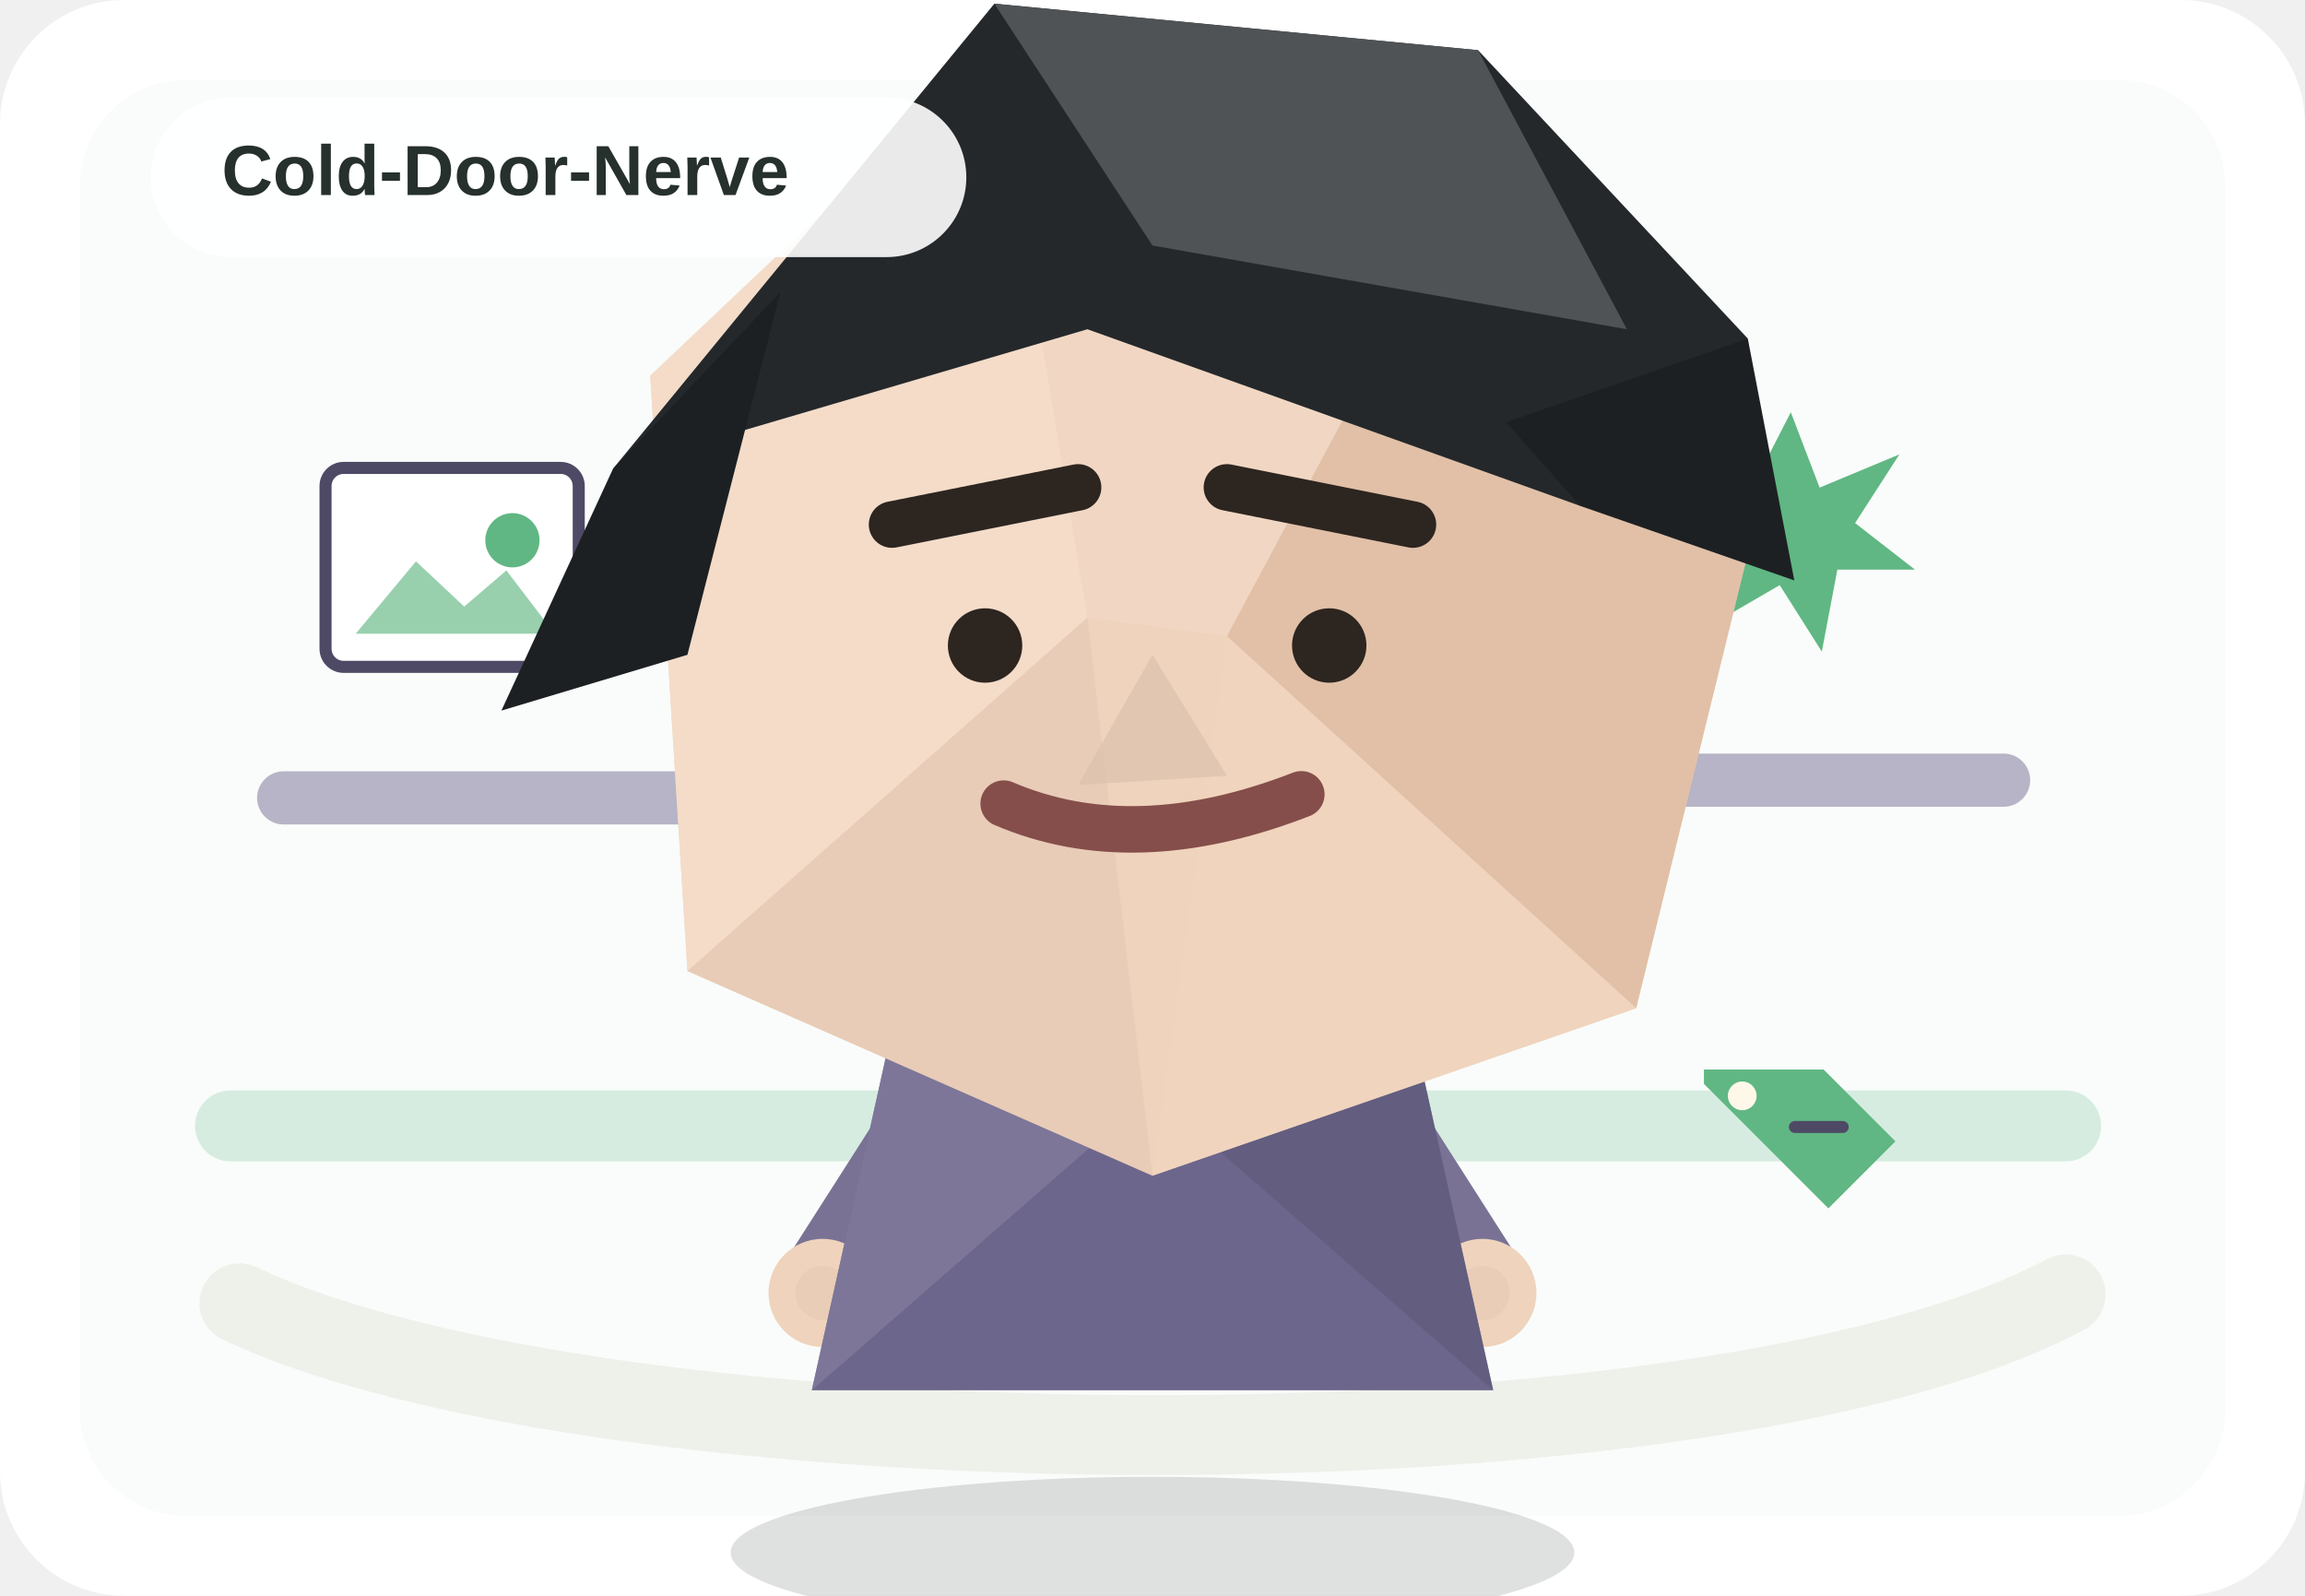
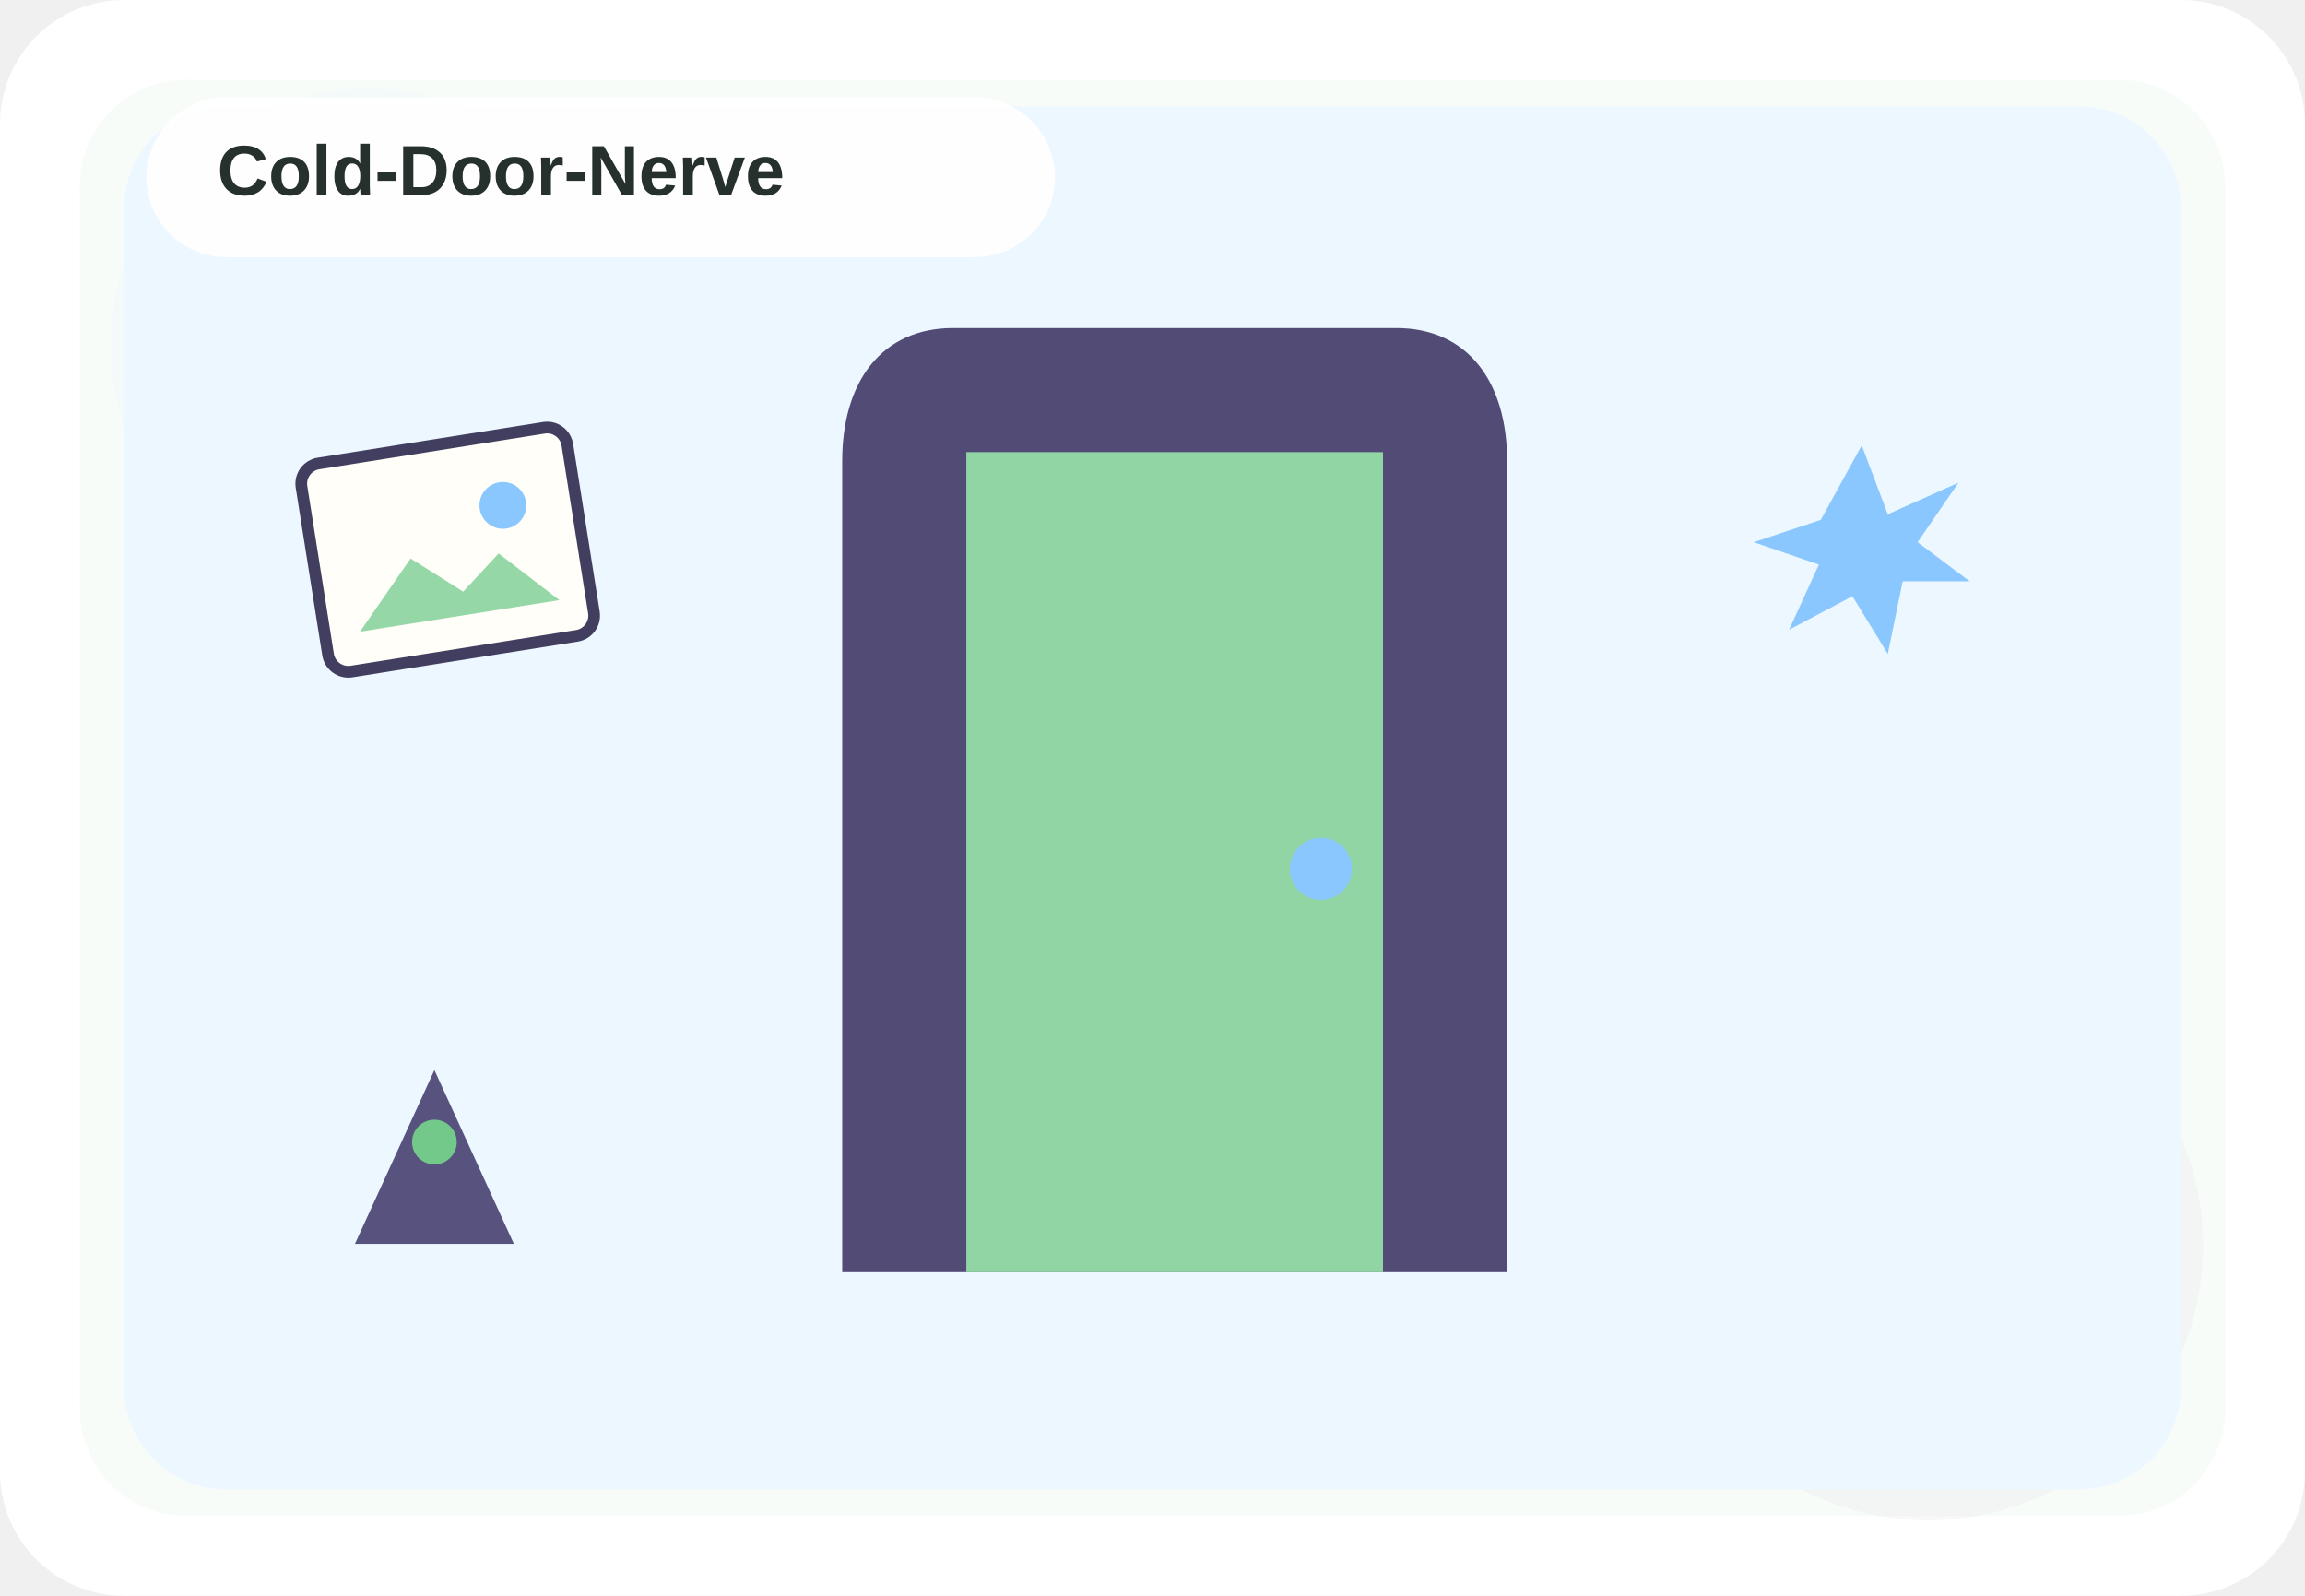
<svg xmlns="http://www.w3.org/2000/svg" width="1040" height="720" viewBox="0 0 520 360" role="img" aria-labelledby="title desc">
  <rect width="520" height="360" rx="28" fill="#ffffff" />
-   <rect x="18" y="18" width="484" height="324" rx="24" fill="#dff1e6" opacity=".2" />
-   <path d="M54 294 C136 333 386 335 466 292" fill="none" stroke="#e9eee6" stroke-width="18" stroke-linecap="round" opacity=".78" />
-   <rect x="44" y="246" width="430" height="16" rx="8" fill="#c7e6d4" opacity=".7" />
-   <rect x="58" y="174" width="150" height="12" rx="6" fill="#a09cb4" opacity=".75" />
-   <rect x="326" y="170" width="132" height="12" rx="6" fill="#a09cb4" opacity=".75" />
-   <g transform="translate(102 128) scale(0.68)">
-     <rect x="-42" y="-33" width="84" height="66" rx="6" fill="#fff" stroke="#4e4965" stroke-width="4" />
-     <circle cx="20" cy="-9" r="9" fill="#60b783" />
-     <path d="M-32 22 L-12 -2 L4 13 L18 1 L34 22 Z" fill="#98d0ae" />
-   </g>
-   <g transform="translate(404 120) scale(0.5)">
-     <polygon points="0,-54 13,-20 49,-35 29,-4 56,17 21,17 14,54 -5,24 -36,42 -22,8 -56,-4 -20,-15" fill="#60b783" />
-   </g>
-   <g transform="translate(406 251) scale(0.54)">
-     <path d="M-40 -18 H10 L40 12 L12 40 L-40 -12 Z" fill="#60b783" />
-     <circle cx="-24" cy="-7" r="6" fill="#fff8e8" />
-     <path d="M-2 6 H18" stroke="#4e4965" stroke-width="5" stroke-linecap="round" />
-   </g>
-   <g transform="translate(260 238) scale(1.22)">
-     <ellipse cx="0" cy="92" rx="78" ry="14" fill="#17201d" opacity=".14" />
-     <path d="M-38 8 L-49.5 26 L-61 44" fill="none" stroke="#797295" stroke-width="18" stroke-linecap="round" stroke-linejoin="round" />
-     <circle cx="-49.5" cy="26" r="4" fill="#60b783" opacity=".58" />
-     <circle cx="-61" cy="44" r="10" fill="#efd3bc" />
-     <circle cx="-61" cy="44" r="5" fill="#dcc2ad" opacity=".35" />
-     <path d="M38 8 L49.5 26 L61 44" fill="none" stroke="#797295" stroke-width="18" stroke-linecap="round" stroke-linejoin="round" />
-     <circle cx="49.5" cy="26" r="4" fill="#60b783" opacity=".58" />
-     <circle cx="61" cy="44" r="10" fill="#efd3bc" />
-     <circle cx="61" cy="44" r="5" fill="#dcc2ad" opacity=".35" />
-     <polygon points="-47,-10 47,-10 63,62 -63,62" fill="#6d668c" />
-     <polygon points="-47,-10 0,7 -63,62" fill="#817b9c" opacity=".78" />
-     <polygon points="47,-10 0,7 63,62" fill="#605a7b" opacity=".72" />
-     <polygon points="-17,-25 17,-25 15,-8 -15,-8" fill="#d8b298" />
-     <g transform="translate(0 -74) scale(1.72)">
-       <polygon points="-54,-30 -17,-65 38,-58 66,-19 52,38 0,56 -50,34" fill="#efd3bc" />
-       <polygon points="-54,-30 -17,-65 -7,-4 -50,34" fill="#f6dfcd" opacity=".76" />
-       <polygon points="-17,-65 38,-58 8,-2 -7,-4" fill="#f1d7c3" />
-       <polygon points="38,-58 66,-19 52,38 8,-2" fill="#d8b298" opacity=".58" />
-       <polygon points="-50,34 -7,-4 0,56" fill="#e3c8b3" opacity=".62" />
-       <polygon points="8,-2 52,38 0,56" fill="#f0d5bf" opacity=".62" />
-       <polygon points="-58,-20 -17,-70 35,-65 64,-34 46,-16 -7,-35" fill="#24282b" />
-       <polygon points="-17,-70 35,-65 51,-35 0,-44" fill="#505355" />
-       <polygon points="46,-16 69,-8 64,-34 38,-25" fill="#1d2022" />
-       <polygon points="-58,-20 -70,6 -50,0 -40,-39" fill="#1d2022" />
-       <path d="M-28 -14 L-8 -18 M8 -18 L28 -14" stroke="#2d2520" stroke-width="5" stroke-linecap="round" />
-       <circle cx="-18" cy="-1" r="4" fill="#2d2520" />
-       <circle cx="19" cy="-1" r="4" fill="#2d2520" />
-       <polygon points="0,0 -8,14 8,13" fill="#dcc2ad" opacity=".75" />
-       <path d="M-16 16 Q-2 22 16 15" fill="none" stroke="#854e4a" stroke-width="5" stroke-linecap="round" />
+   <rect x="18" y="18" width="484" height="324" rx="24" fill="#e8f6ec" opacity=".32" />
+   <path d="M33 72 H492 M33 118 H492 M33 164 H492 M33 210 H492 M33 256 H492 M78 30 V332 M142 30 V332 M206 30 V332 M270 30 V332 M334 30 V332 M398 30 V332 M462 30 V332" stroke="#d7d5e0" stroke-width="1" opacity=".4" />
+   <circle cx="83" cy="78" r="58" fill="#e5f3ff" opacity=".22" />
+   <circle cx="435" cy="281" r="62" fill="#d7d5e0" opacity=".18" />
+   <rect x="28" y="24" width="464" height="312" rx="23" fill="#ecf7ff" />
+   <path d="M215 74 H315 C331 74 340 86 340 104 V287 H190 V104 C190 86 199 74 215 74 Z" fill="#514b75" />
+   <path d="M218 102 H312 V287 H218 Z" fill="#91d5a4" />
+   <circle cx="298" cy="196" r="7" fill="#8ac7ff" />
+   <g transform="translate(101 124) scale(0.66)">
+     <rect x="-46" y="-36" width="92" height="72" rx="7" fill="#fffef8" stroke="#423e5f" stroke-width="4" transform="rotate(-9)" />
+     <g transform="rotate(-9)">
+       <circle cx="21" cy="-12" r="8" fill="#8ac7ff" />
+       <path d="M-34 23 L-13 1 L3 15 L17 4 L35 23 Z" fill="#95d7a7" />
    </g>
  </g>
-   <g transform="translate(34 42)">
-     <rect x="0" y="-20" width="184" height="36" rx="18" fill="#ffffff" opacity=".9" />
-     <text x="16" y="2" font-family="Arial, Helvetica, sans-serif" font-size="16" font-weight="800" fill="#26302c">Cold-Door-Nerve</text>
+   <g transform="translate(420 124) scale(0.42)">
+     <polygon points="0,-56 14,-19 52,-36 30,-4 58,17 22,17 14,56 -5,25 -39,43 -23,8 -58,-4 -22,-16" fill="#8ac7ff" transform="rotate(0)" />
+   </g>
+   <g transform="translate(98 261) scale(0.56)">
+     <path d="M0 -35 L32 35 H-32 Z" fill="#58527f" />
+     <circle cx="0" cy="-6" r="9" fill="#72c98a" />
+   </g>
+   <g transform="translate(33 42)">
+     <rect x="0" y="-20" width="205" height="36" rx="18" fill="#ffffff" opacity=".92" />
+     <text x="16" y="2" font-family="Arial, Helvetica, sans-serif" font-size="16" font-weight="900" fill="#26302c">Cold-Door-Nerve</text>
  </g>
</svg>
